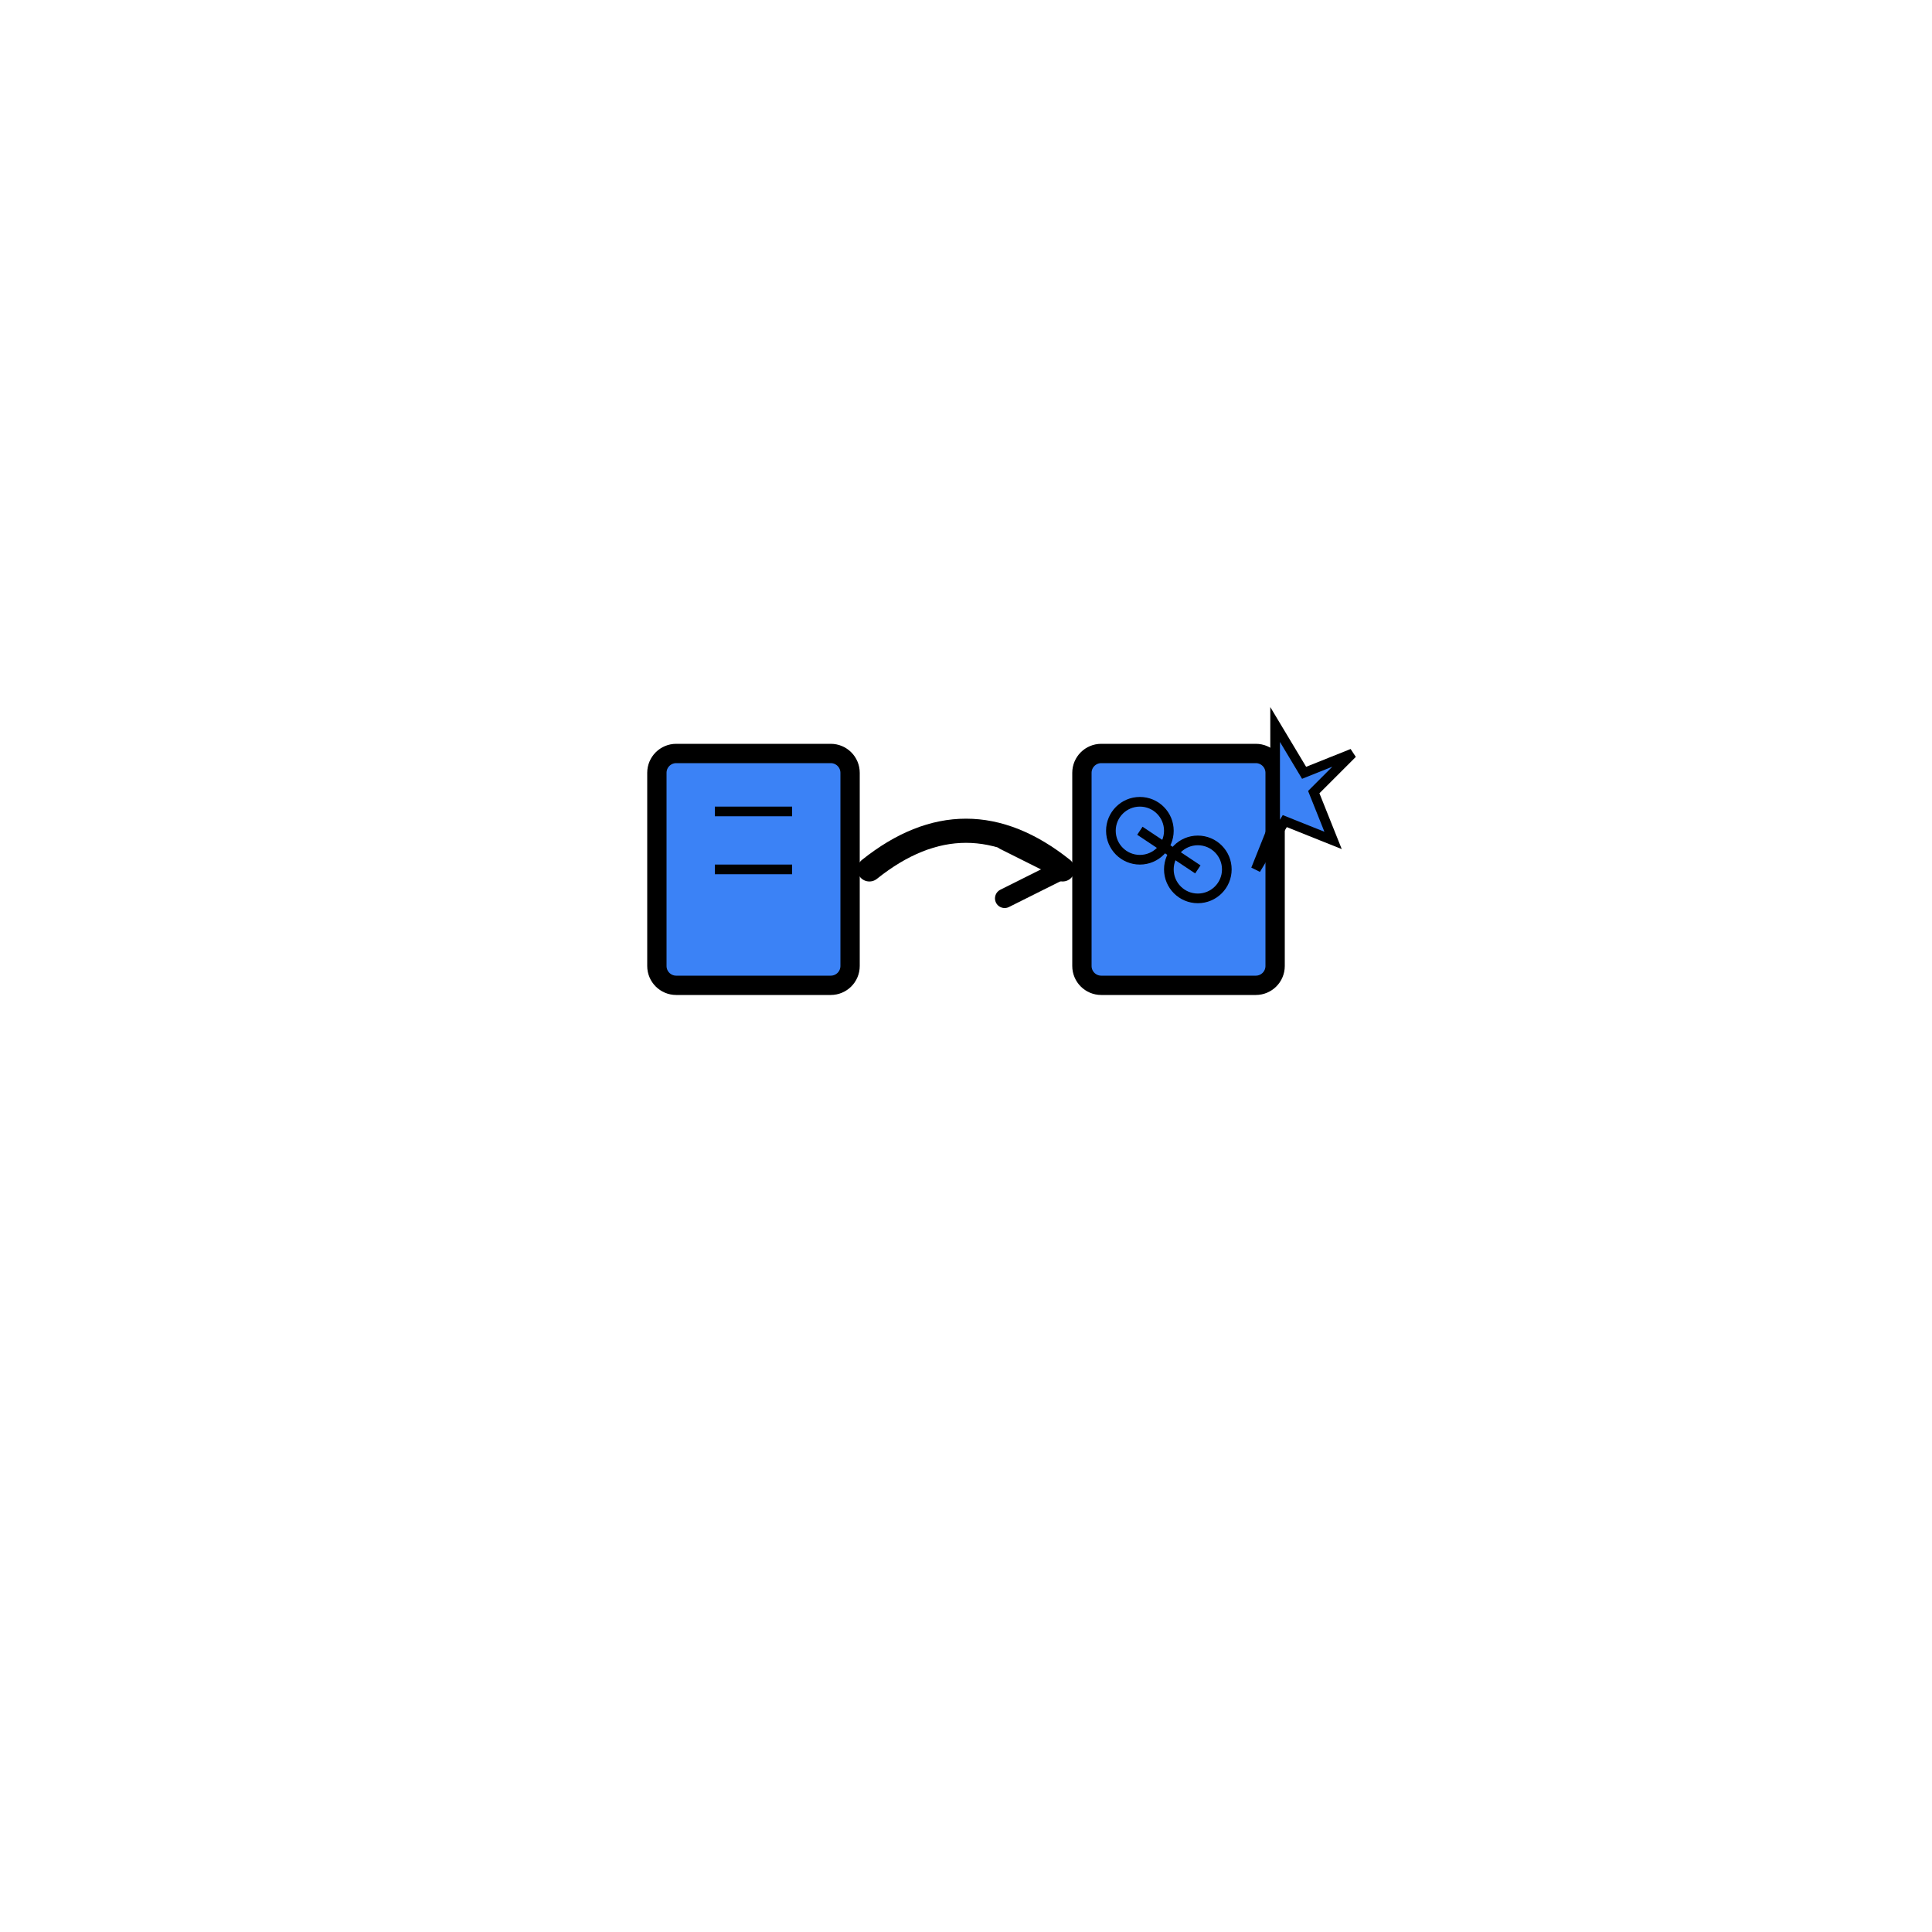
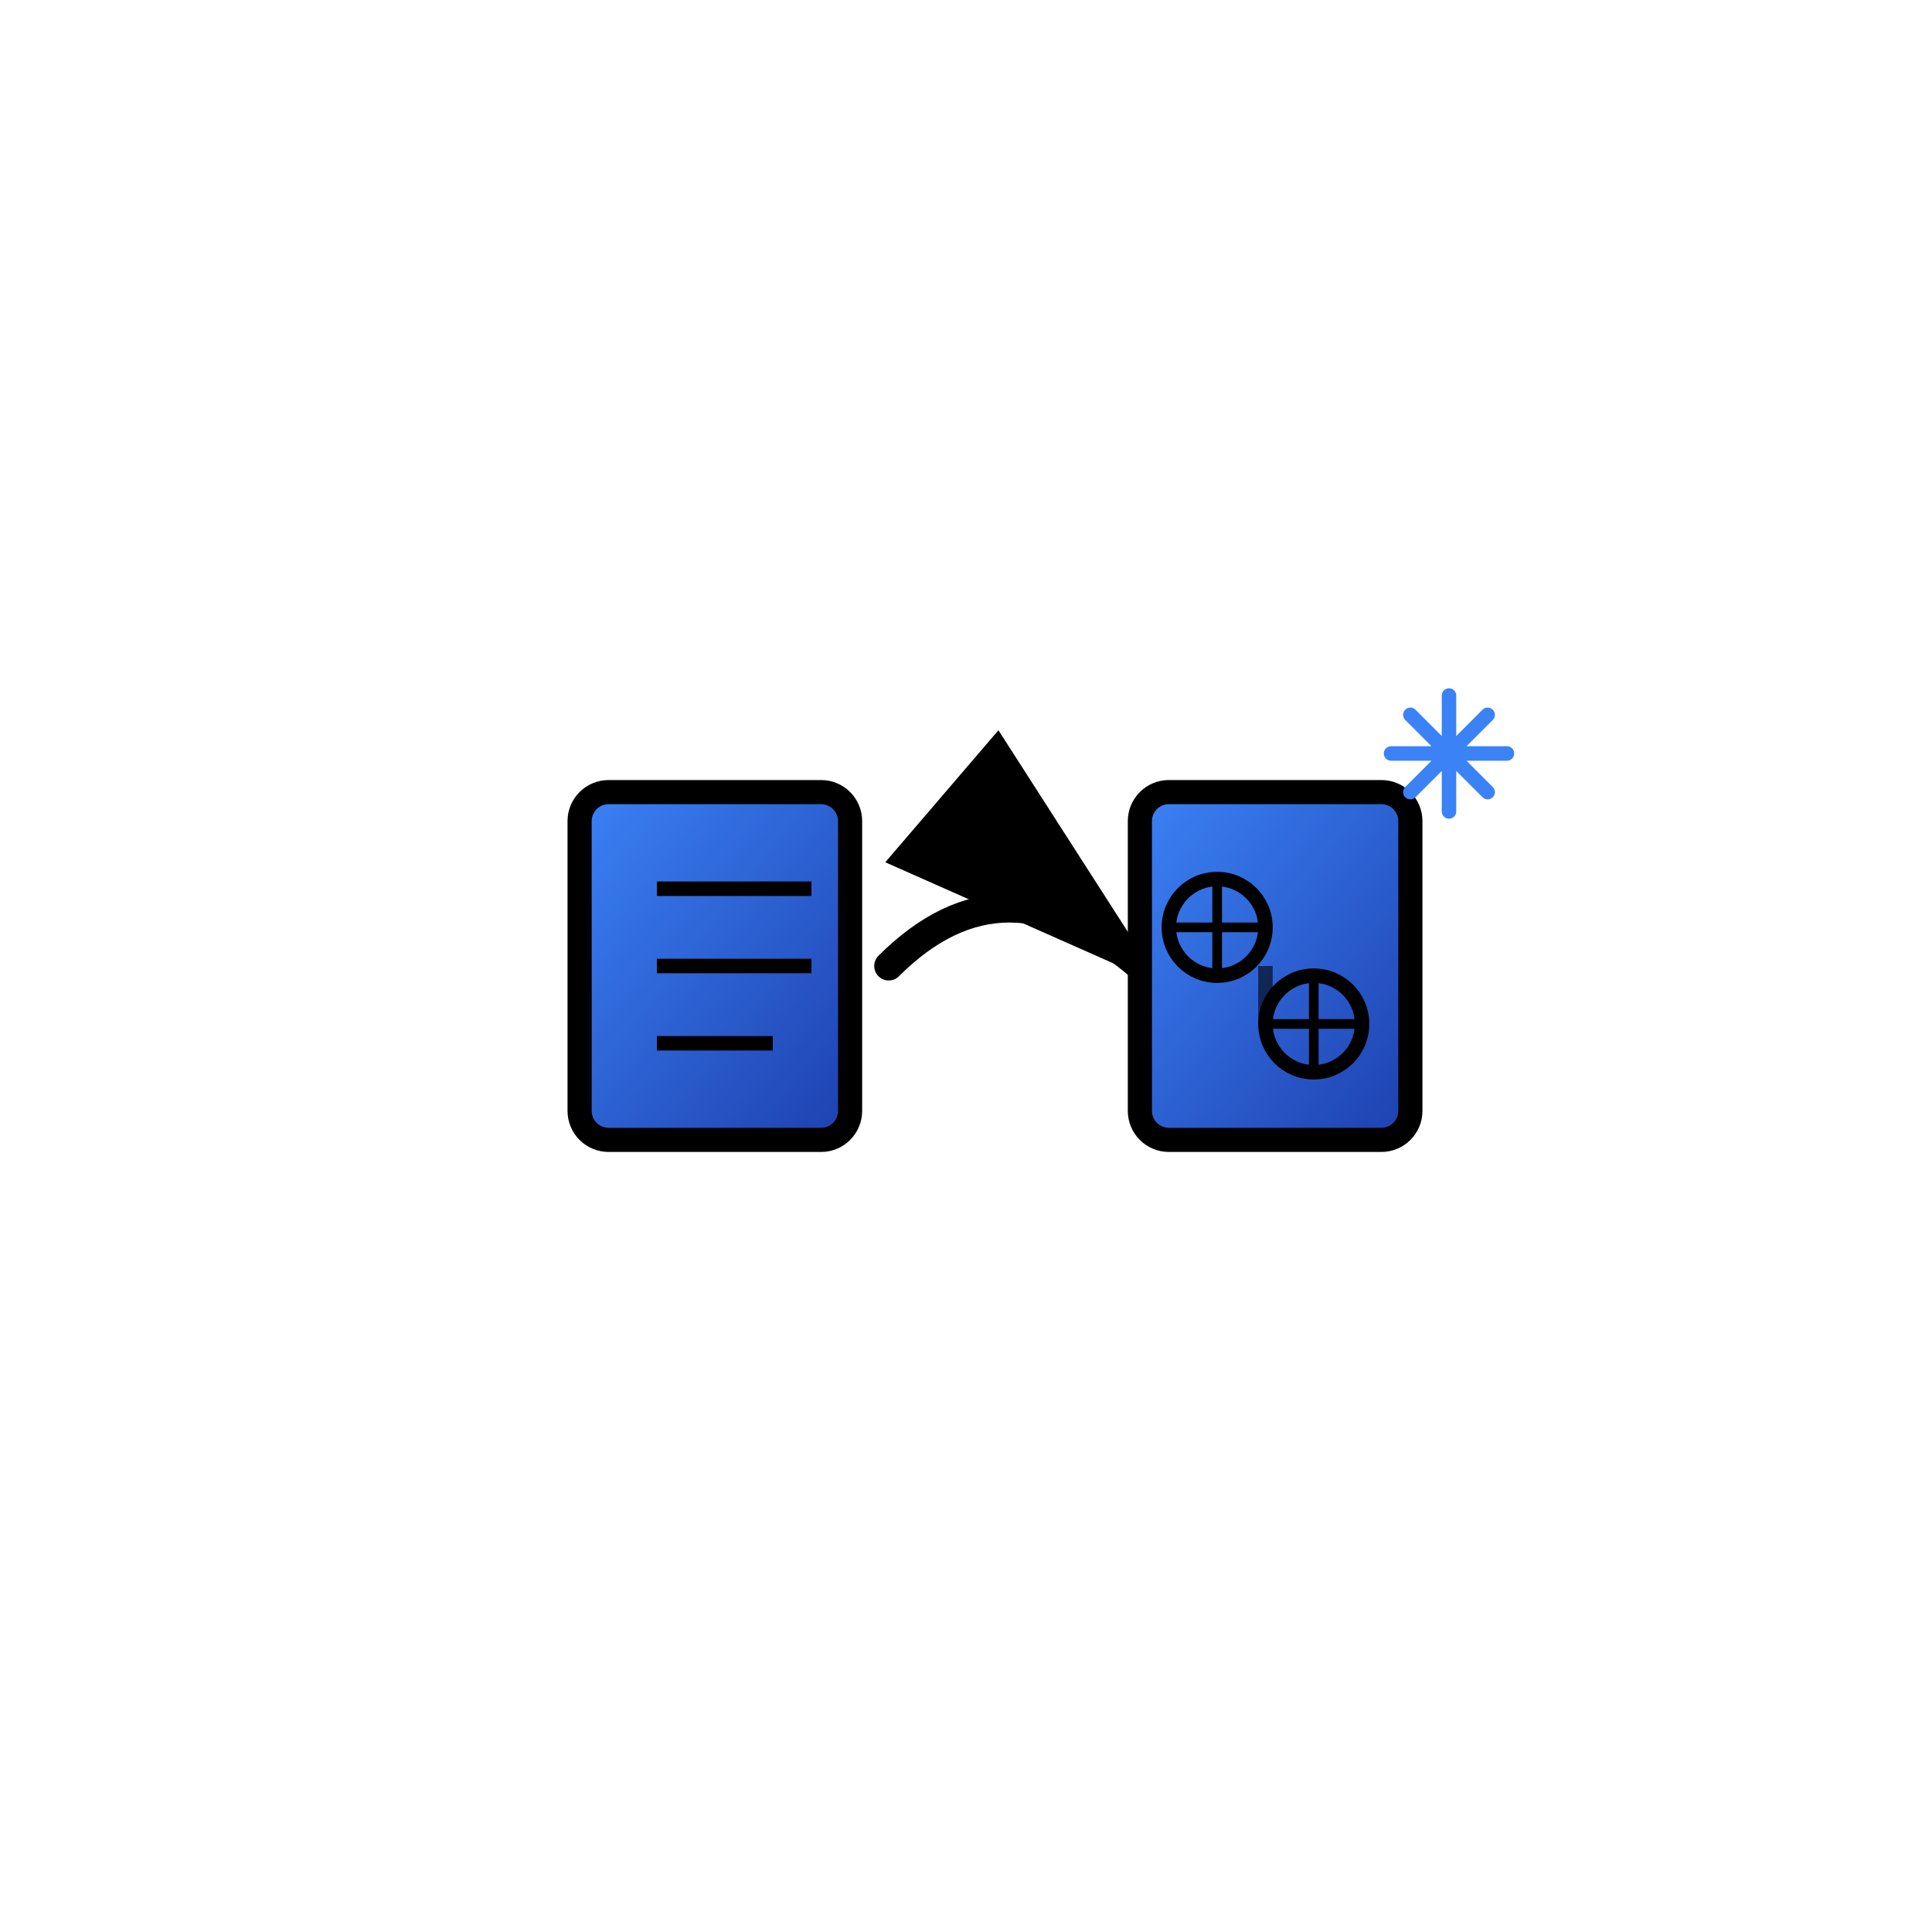
<svg xmlns="http://www.w3.org/2000/svg" viewBox="0 0 200 200">
-   <g transform="translate(100, 90)">
-     <rect x="-32" y="-12" width="20" height="24" fill="#3B82F6" stroke="#000" stroke-width="2" rx="2" />
-     <line x1="-26" y1="-6" x2="-18" y2="-6" stroke="#000" stroke-width="1" />
-     <line x1="-26" y1="0" x2="-18" y2="0" stroke="#000" stroke-width="1" />
-     <path d="M -10 0 Q 0 -8 10 0" fill="none" stroke="#000" stroke-width="2.5" stroke-linecap="round" />
-     <path d="M 10 0 L 4 -3 M 10 0 L 4 3" stroke="#000" stroke-width="2" stroke-linecap="round" stroke-linejoin="round" />
-     <rect x="12" y="-12" width="20" height="24" fill="#3B82F6" stroke="#000" stroke-width="2" rx="2" />
-     <circle cx="18" cy="-4" r="3" fill="none" stroke="#000" stroke-width="1" />
-     <circle cx="24" cy="0" r="3" fill="none" stroke="#000" stroke-width="1" />
-     <line x1="18" y1="-4" x2="24" y2="0" stroke="#000" stroke-width="1" />
-     <path d="M 32 -15 L 35 -10 L 40 -12 L 36 -8 L 38 -3 L 33 -5 L 30 0 L 32 -5 Z" fill="#3B82F6" stroke="#000" stroke-width="1" />
+   <defs>
+     <linearGradient id="workGrad" x1="0%" y1="0%" x2="100%" y2="100%">
+       <stop offset="0%" style="stop-color:#3B82F6;stop-opacity:1" />
+       <stop offset="100%" style="stop-color:#1E40AF;stop-opacity:1" />
+     </linearGradient>
+   </defs>
+   <g transform="translate(100, 100)">
+     <rect x="-40" y="-18" width="28" height="36" fill="url(#workGrad)" stroke="#000" stroke-width="2.5" rx="3" />
+     <line x1="-32" y1="-8" x2="-16" y2="-8" stroke="#000" stroke-width="1.5" />
+     <line x1="-32" y1="0" x2="-16" y2="0" stroke="#000" stroke-width="1.5" />
+     <line x1="-32" y1="8" x2="-20" y2="8" stroke="#000" stroke-width="1.5" />
+     <defs>
+       <marker id="arrowhead" markerWidth="10" markerHeight="10" refX="9" refY="3" orient="auto">
+         <polygon points="0 0, 10 3, 0 6" fill="#000" />
+       </marker>
+     </defs>
+     <path d="M -8 0 Q 4 -12 18 0" fill="none" stroke="#000" stroke-width="3" stroke-linecap="round" marker-end="url(#arrowhead)" />
+     <rect x="18" y="-18" width="28" height="36" fill="url(#workGrad)" stroke="#000" stroke-width="2.5" rx="3" />
+     <circle cx="26" cy="-4" r="5" fill="none" stroke="#000" stroke-width="1.5" />
+     <line x1="26" y1="-9" x2="26" y2="1" stroke="#000" stroke-width="1" />
+     <line x1="21" y1="-4" x2="31" y2="-4" stroke="#000" stroke-width="1" />
+     <circle cx="36" cy="6" r="5" fill="none" stroke="#000" stroke-width="1.5" />
+     <line x1="36" y1="1" x2="36" y2="11" stroke="#000" stroke-width="1" />
+     <line x1="31" y1="6" x2="41" y2="6" stroke="#000" stroke-width="1" />
+     <line x1="31" y1="0" x2="31" y2="6" stroke="#000" stroke-width="1.5" opacity="0.6" />
+     <g transform="translate(50, -22)">
+       <circle cx="0" cy="0" r="1.5" fill="#000" />
+       <path d="M 0 -6 L 0 6 M -6 0 L 6 0 M -4 -4 L 4 4 M -4 4 L 4 -4" stroke="#3B82F6" stroke-width="1.5" stroke-linecap="round" />
+     </g>
  </g>
</svg>
